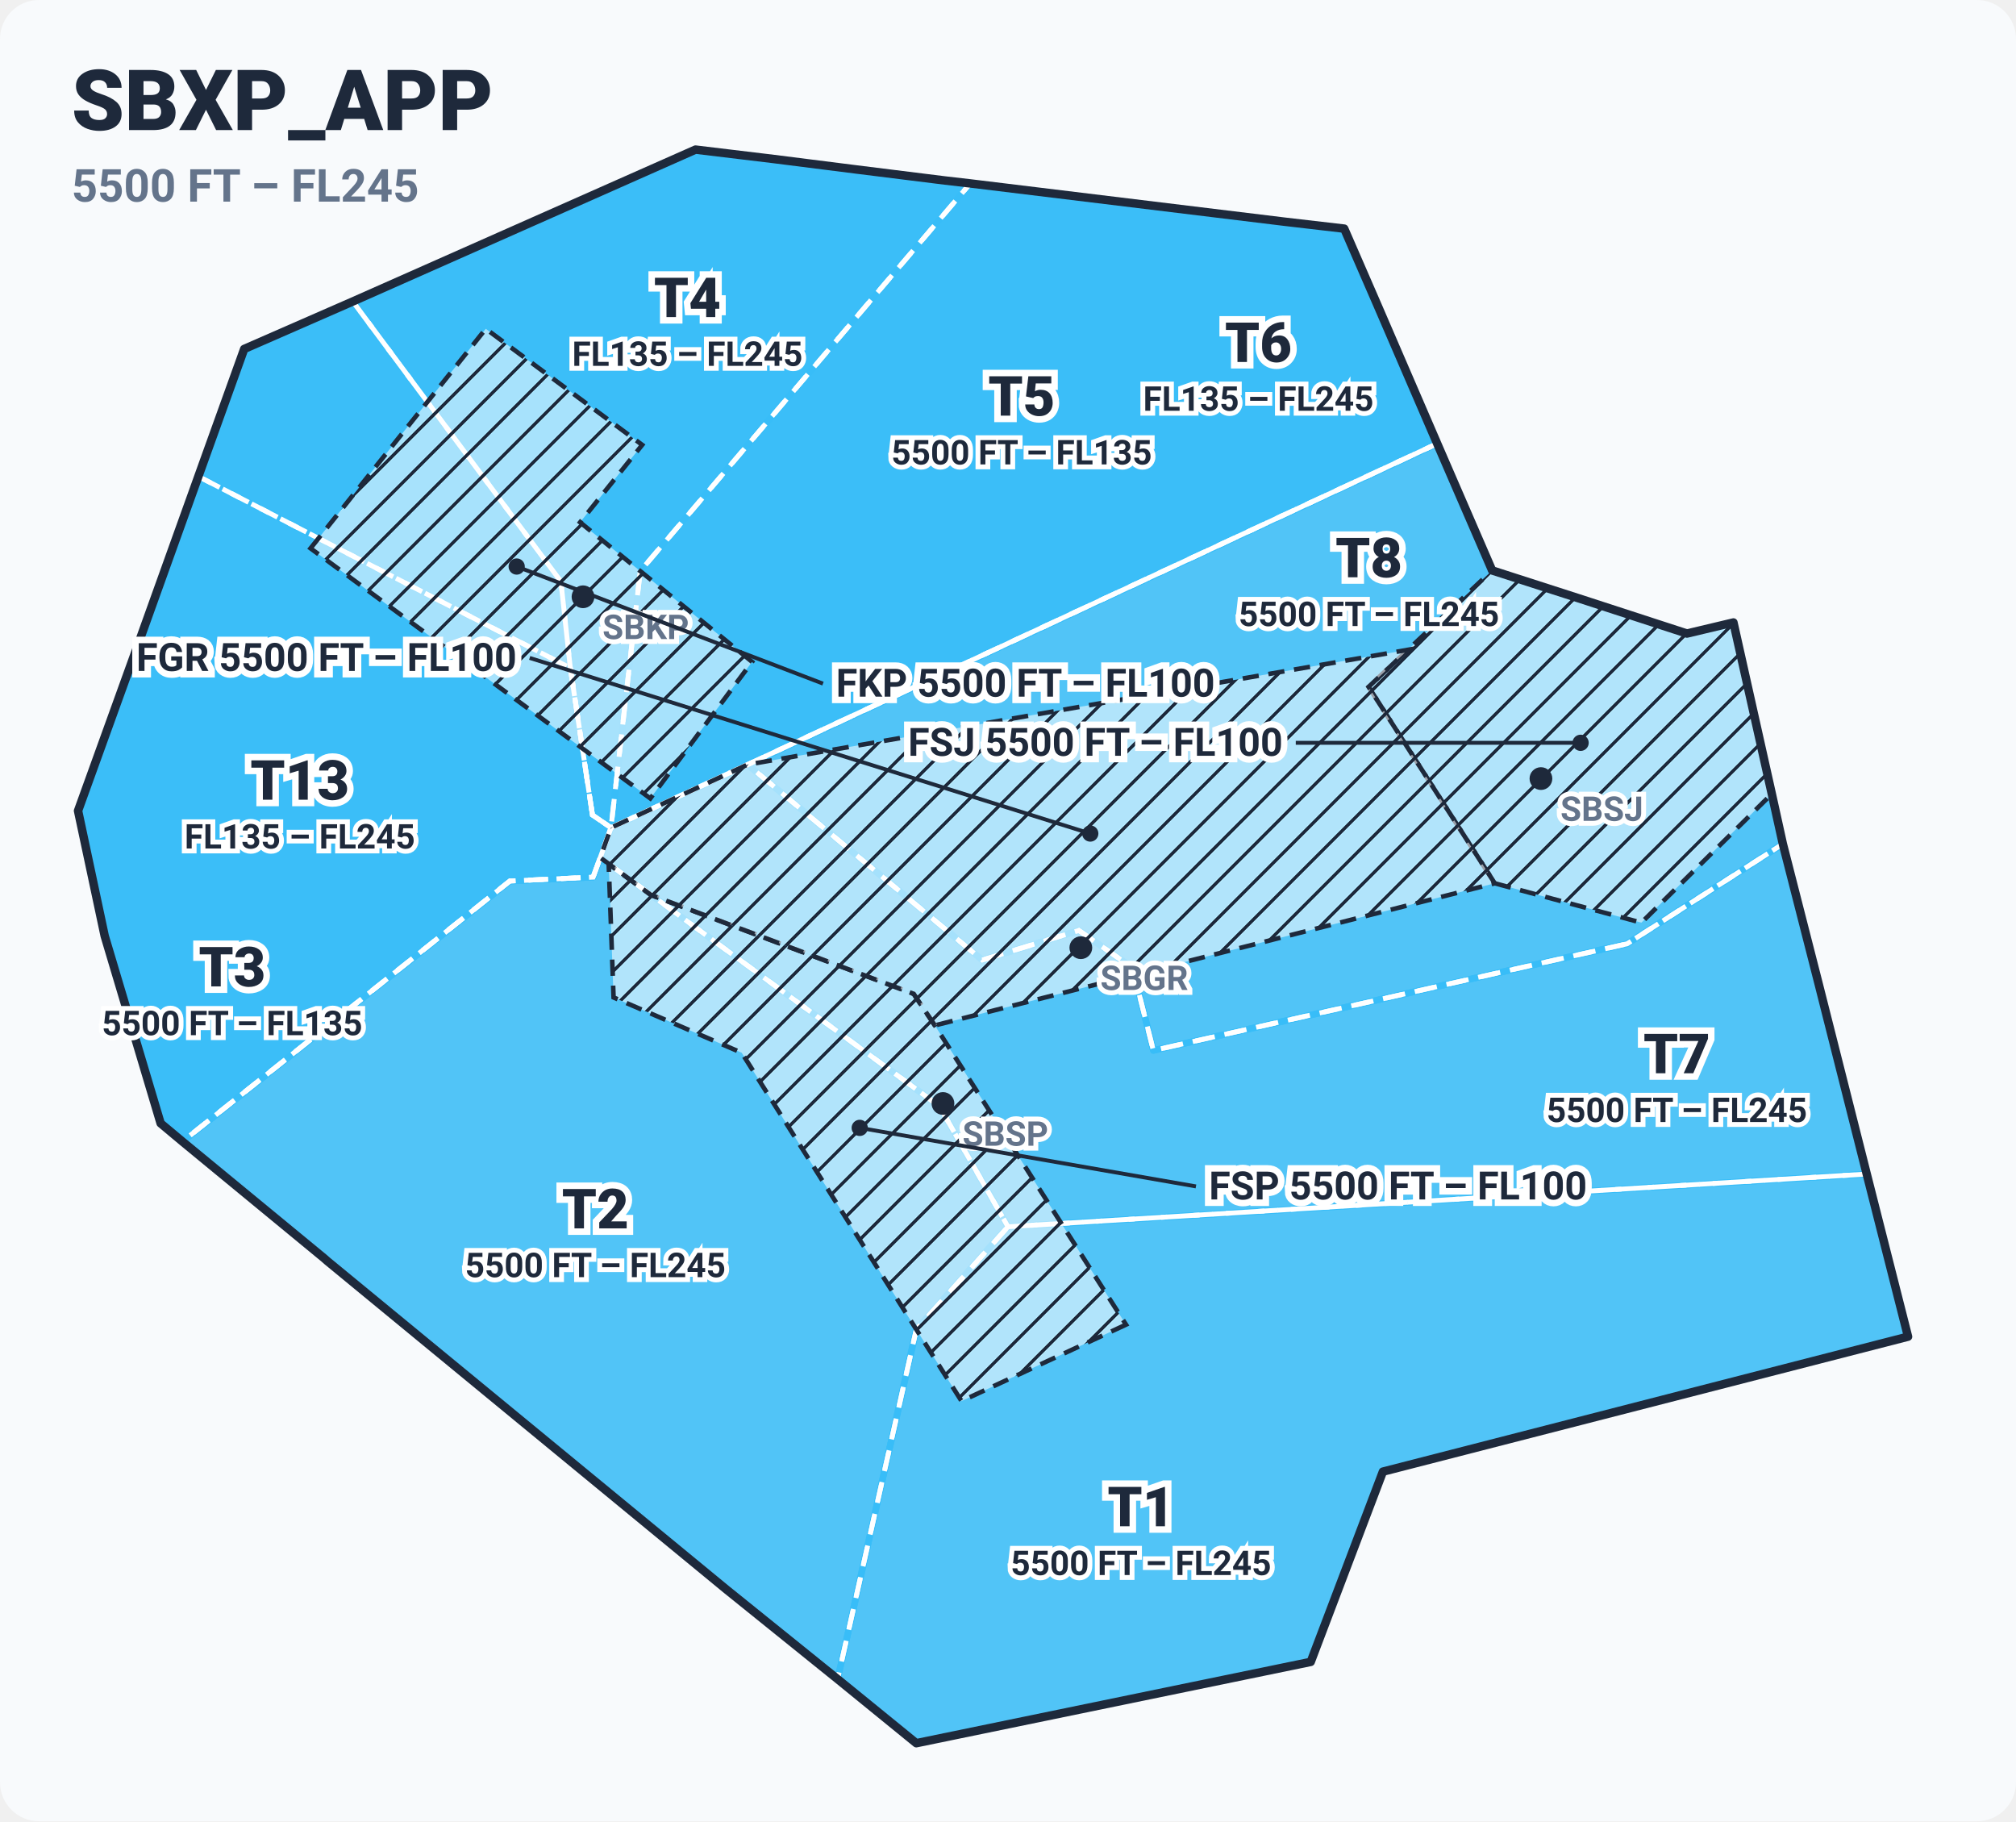
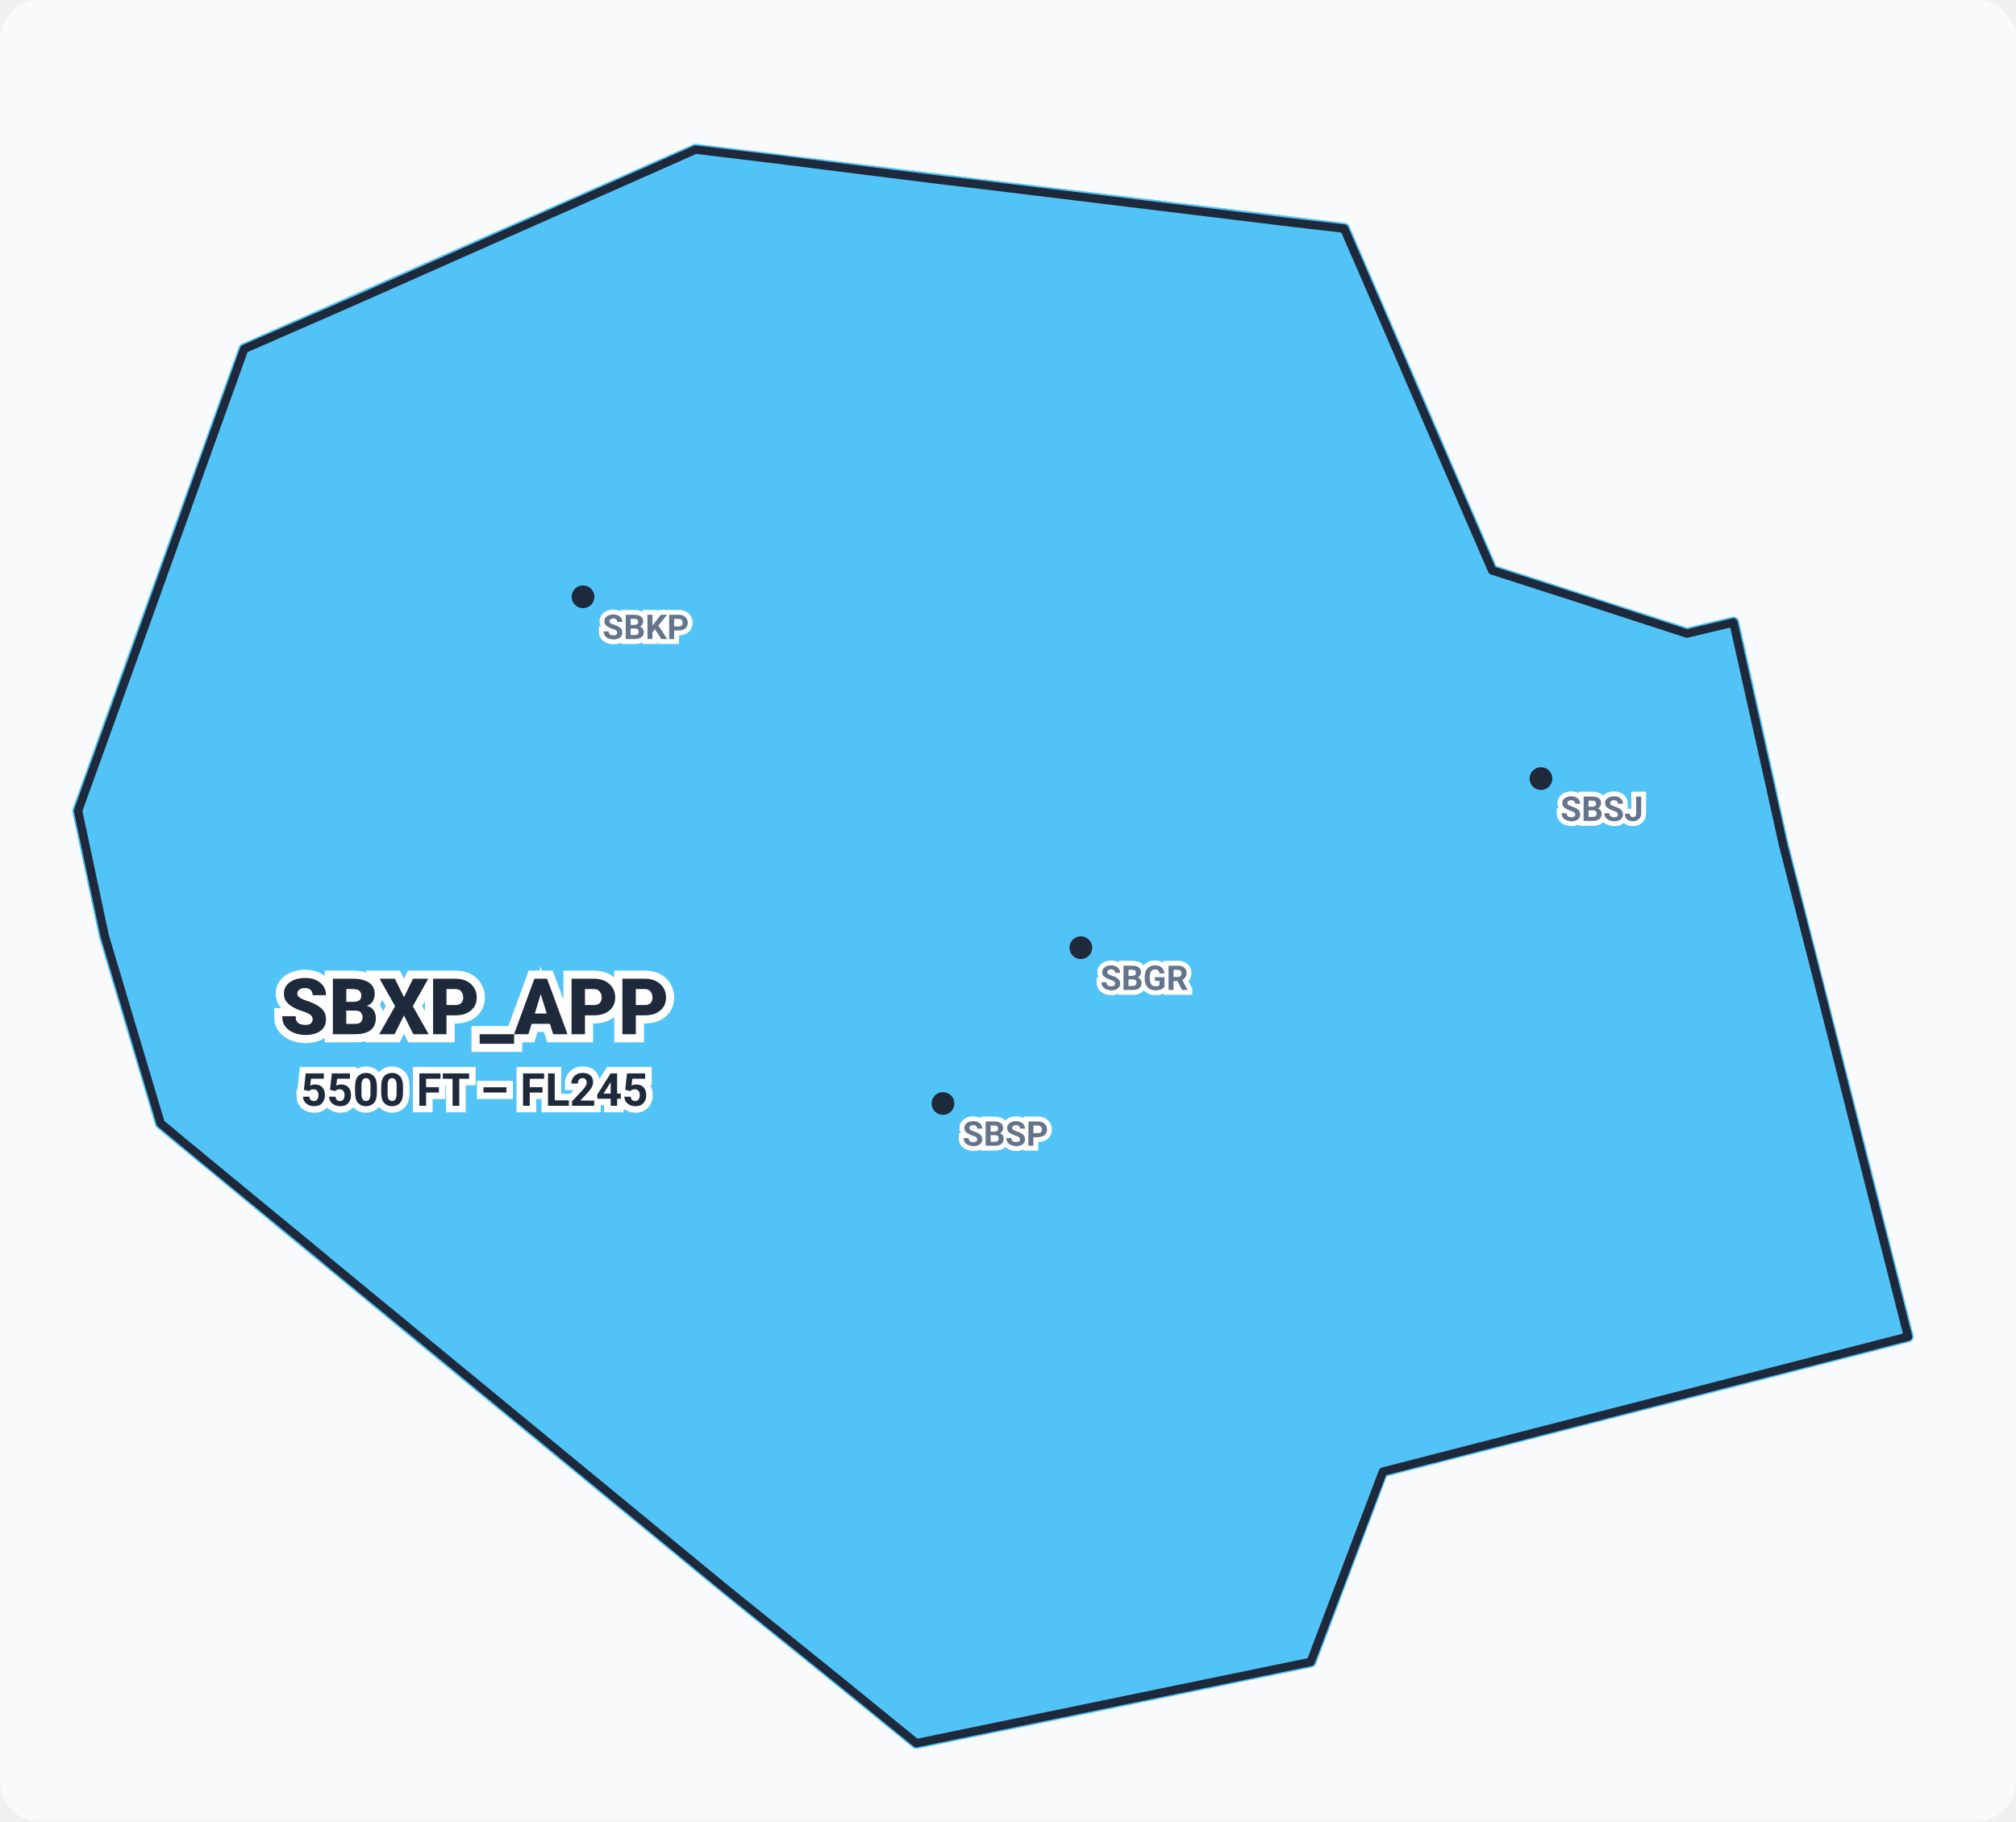
<svg xmlns="http://www.w3.org/2000/svg" viewBox="0 0 620 560" width="620" height="560" role="img" aria-label="TMA São Paulo: setores do APP" font-family="Ubuntu Sans, Ubuntu, Segoe UI, Roboto, Arial, sans-serif">
  <rect width="620" height="560" rx="12" fill="#f8fafc" />
-   <defs>
-     <pattern id="hach" width="8" height="8" patternUnits="userSpaceOnUse" patternTransform="rotate(45)">
-       <rect width="8" height="8" fill="#fff" fill-opacity="0.55" />
-       <path d="M0,0 V8" stroke="#1e293b" stroke-width="2" />
-     </pattern>
-     <clipPath id="clip-alvo">
-       <path d="M586.8,411.0 L425.2,452.5 L403.1,511.0 L281.8,536.0 L257.6,516.3 L281.8,408.8 L310.0,377.2 L574.1,361.0 L586.8,411.0 Z" />
-       <path d="M32.2,287.8 L24.0,249.3 L61.0,146.5 L175.4,205.4 L182.2,250.6 L187.9,254.5 L182.4,269.7 L156.8,270.9 L56.1,351.0 L49.4,345.4 L32.2,287.8 Z" />
-       <path d="M223.6,488.9 L124.9,407.8 L56.1,351.0 L156.8,270.9 L182.4,269.7 L184.6,263.7 L286.8,338.6 L289.4,341.0 L310.0,377.2 L281.8,408.8 L257.6,516.3 L223.6,488.9 Z" />
-       <path d="M187.9,254.5 L182.4,269.7 L156.8,270.9 L56.1,351.0 L49.4,345.4 L32.2,287.8 L24.0,249.3 L75.1,107.3 L108.5,92.7 L172.5,178.8 L175.4,205.4 L182.2,250.6 L187.9,254.5 Z" />
-       <path d="M182.2,250.6 L175.4,205.4 L61.0,146.5 L75.1,107.3 L213.9,46.0 L298.4,56.4 L196.9,175.6 L187.9,254.5 L182.2,250.6 Z" />
-       <path d="M175.4,205.4 L172.5,178.8 L108.5,92.7 L213.9,46.0 L298.4,56.4 L413.4,70.3 L442.0,136.4 L229.9,235.1 L187.9,254.5 L182.2,250.6 L175.4,205.4 Z" />
-       <path d="M298.4,56.4 L413.4,70.3 L442.0,136.4 L229.9,235.1 L187.9,254.5 L196.9,175.6 L298.4,56.4 Z" />
-       <path d="M289.4,341.0 L286.8,338.6 L184.6,263.7 L187.9,254.5 L229.9,235.1 L302.1,295.2 L331.8,286.1 L348.3,297.6 L354.7,323.0 L500.4,290.2 L548.3,259.5 L574.1,361.0 L310.0,377.2 L289.4,341.0 Z" />
-       <path d="M500.4,290.2 L354.7,323.0 L348.3,297.6 L331.8,286.1 L302.1,295.2 L229.9,235.1 L442.0,136.4 L458.9,175.4 L518.8,194.8 L533.1,191.4 L548.3,259.5 L500.4,290.2 Z" />
-     </clipPath>
-   </defs>
  <path d="M485.6,184.0 L458.9,175.4 L442.0,136.4 L423.7,94.0 L413.4,70.3 L395.3,68.2 L298.4,56.4 L290.6,55.5 L263.3,52.1 L238.0,48.9 L213.9,46.0 L108.5,92.7 L75.1,107.3 L61.0,146.5 L42.3,198.6 L24.0,249.3 L32.2,287.8 L49.4,345.4 L56.1,351.0 L99.7,386.9 L100.6,387.7 L223.6,488.9 L224.6,489.7 L257.6,516.3 L281.8,536.0 L403.1,511.0 L425.3,452.5 L586.8,411.0 L574.1,361.0 L559.3,302.5 L548.3,259.5 L544.9,244.1 L533.1,191.4 L518.8,194.8 L485.6,184.0 Z" fill="#e2e8f0" />
-   <path d="M586.8,411.0 L425.2,452.5 L403.1,511.0 L281.8,536.0 L257.6,516.3 L281.8,408.8 L310.0,377.2 L574.1,361.0 L586.8,411.0 Z" fill="#38bdf8" fill-opacity="0.85" stroke="#38bdf8" stroke-width="2" stroke-linejoin="round" />
-   <path d="M32.2,287.8 L24.0,249.3 L61.0,146.5 L175.4,205.4 L182.2,250.6 L187.9,254.5 L182.4,269.7 L156.8,270.9 L56.1,351.0 L49.4,345.4 L32.2,287.8 Z" fill="#38bdf8" fill-opacity="0.85" stroke="#38bdf8" stroke-width="2" stroke-linejoin="round" />
-   <path d="M223.6,488.9 L124.9,407.8 L56.1,351.0 L156.8,270.9 L182.4,269.7 L184.6,263.7 L286.8,338.6 L289.4,341.0 L310.0,377.2 L281.8,408.8 L257.6,516.3 L223.6,488.9 Z" fill="#38bdf8" fill-opacity="0.85" stroke="#38bdf8" stroke-width="2" stroke-linejoin="round" />
-   <path d="M187.9,254.5 L182.4,269.7 L156.8,270.9 L56.1,351.0 L49.4,345.4 L32.2,287.8 L24.0,249.3 L75.1,107.3 L108.5,92.7 L172.5,178.8 L175.4,205.4 L182.2,250.6 L187.9,254.5 Z" fill="#38bdf8" fill-opacity="0.85" stroke="#38bdf8" stroke-width="2" stroke-linejoin="round" />
-   <path d="M182.2,250.6 L175.4,205.4 L61.0,146.5 L75.1,107.3 L213.9,46.0 L298.4,56.4 L196.9,175.6 L187.9,254.5 L182.2,250.6 Z" fill="#38bdf8" fill-opacity="0.85" stroke="#38bdf8" stroke-width="2" stroke-linejoin="round" />
-   <path d="M175.4,205.4 L172.5,178.8 L108.5,92.7 L213.9,46.0 L298.4,56.4 L413.4,70.3 L442.0,136.4 L229.9,235.1 L187.9,254.5 L182.2,250.6 L175.4,205.4 Z" fill="#38bdf8" fill-opacity="0.85" stroke="#38bdf8" stroke-width="2" stroke-linejoin="round" />
-   <path d="M298.4,56.4 L413.4,70.3 L442.0,136.4 L229.9,235.1 L187.9,254.5 L196.9,175.6 L298.4,56.4 Z" fill="#38bdf8" fill-opacity="0.85" stroke="#38bdf8" stroke-width="2" stroke-linejoin="round" />
-   <path d="M289.4,341.0 L286.8,338.6 L184.6,263.7 L187.9,254.5 L229.9,235.1 L302.1,295.2 L331.8,286.1 L348.3,297.6 L354.7,323.0 L500.4,290.2 L548.3,259.5 L574.1,361.0 L310.0,377.2 L289.4,341.0 Z" fill="#38bdf8" fill-opacity="0.85" stroke="#38bdf8" stroke-width="2" stroke-linejoin="round" />
-   <path d="M500.4,290.2 L354.7,323.0 L348.3,297.6 L331.8,286.1 L302.1,295.2 L229.9,235.1 L442.0,136.4 L458.9,175.4 L518.8,194.8 L533.1,191.4 L548.3,259.5 L500.4,290.2 Z" fill="#38bdf8" fill-opacity="0.85" stroke="#38bdf8" stroke-width="2" stroke-linejoin="round" />
-   <path d="M586.8,411.0 L425.2,452.5 L403.1,511.0 L281.8,536.0 L257.6,516.3 L281.8,408.8 L310.0,377.2 L574.1,361.0 L586.8,411.0 Z" fill="none" stroke="#fff" stroke-width="1.5" stroke-dasharray="6 4" />
-   <path d="M32.2,287.8 L24.0,249.3 L61.0,146.5 L175.4,205.4 L182.2,250.6 L187.9,254.5 L182.4,269.7 L156.8,270.9 L56.1,351.0 L49.4,345.4 L32.2,287.8 Z" fill="none" stroke="#fff" stroke-width="1.5" stroke-dasharray="6 4" />
-   <path d="M223.6,488.9 L124.9,407.8 L56.1,351.0 L156.8,270.9 L182.4,269.7 L184.6,263.7 L286.8,338.6 L289.4,341.0 L310.0,377.2 L281.8,408.8 L257.6,516.3 L223.6,488.9 Z" fill="none" stroke="#fff" stroke-width="1.5" stroke-dasharray="6 4" />
-   <path d="M187.9,254.5 L182.4,269.7 L156.8,270.9 L56.1,351.0 L49.4,345.4 L32.2,287.8 L24.0,249.3 L75.1,107.3 L108.5,92.7 L172.5,178.8 L175.4,205.4 L182.2,250.6 L187.9,254.5 Z" fill="none" stroke="#fff" stroke-width="1.5" stroke-dasharray="6 4" />
-   <path d="M182.2,250.6 L175.4,205.4 L61.0,146.5 L75.1,107.3 L213.9,46.0 L298.4,56.4 L196.9,175.6 L187.9,254.5 L182.2,250.6 Z" fill="none" stroke="#fff" stroke-width="1.5" stroke-dasharray="6 4" />
-   <path d="M175.4,205.4 L172.5,178.8 L108.5,92.7 L213.9,46.0 L298.4,56.4 L413.4,70.3 L442.0,136.4 L229.9,235.1 L187.9,254.5 L182.2,250.6 L175.4,205.4 Z" fill="none" stroke="#fff" stroke-width="1.5" stroke-dasharray="6 4" />
-   <path d="M298.4,56.4 L413.4,70.3 L442.0,136.4 L229.9,235.1 L187.9,254.5 L196.9,175.6 L298.4,56.4 Z" fill="none" stroke="#fff" stroke-width="1.5" stroke-dasharray="6 4" />
-   <path d="M289.4,341.0 L286.8,338.6 L184.6,263.7 L187.9,254.5 L229.9,235.1 L302.1,295.2 L331.8,286.1 L348.3,297.6 L354.7,323.0 L500.4,290.2 L548.3,259.5 L574.1,361.0 L310.0,377.2 L289.4,341.0 Z" fill="none" stroke="#fff" stroke-width="1.5" stroke-dasharray="6 4" />
-   <path d="M500.4,290.2 L354.7,323.0 L348.3,297.6 L331.8,286.1 L302.1,295.2 L229.9,235.1 L442.0,136.4 L458.9,175.4 L518.8,194.8 L533.1,191.4 L548.3,259.5 L500.4,290.2 Z" fill="none" stroke="#fff" stroke-width="1.5" stroke-dasharray="6 4" />
-   <path d="M346.3,407.3 L295.7,430.8 L228.1,323.7 L188.7,306.7 L187.2,265.7 L200.2,275.2 L281.0,305.6 L287.5,315.3 L346.3,407.3 Z" fill="url(#hach)" stroke="#1e293b" stroke-width="1.4" stroke-dasharray="5 3" clip-path="url(#clip-alvo)" />
-   <path d="M533.1,191.4 L544.9,244.1 L504.8,283.7 L459.7,271.6 L420.9,211.2 L458.9,175.4 L518.8,194.8 L533.1,191.4 Z" fill="url(#hach)" stroke="#1e293b" stroke-width="1.4" stroke-dasharray="5 3" />
-   <path d="M95.5,168.6 L149.4,101.1 L197.5,136.8 L178.4,160.6 L231.3,203.5 L200.0,245.5 L95.5,168.6 Z" fill="url(#hach)" stroke="#1e293b" stroke-width="1.4" stroke-dasharray="5 3" clip-path="url(#clip-alvo)" />
-   <path d="M287.5,315.3 L281.0,305.6 L200.2,275.2 L184.6,263.7 L187.9,254.5 L229.9,235.1 L433.0,199.8 L420.9,211.2 L459.7,271.6 L287.5,315.3 Z" fill="url(#hach)" stroke="#1e293b" stroke-width="1.4" stroke-dasharray="5 3" clip-path="url(#clip-alvo)" />
+   <g>
+     <path d="M586.8,411.0 L425.2,452.5 L403.1,511.0 L281.8,536.0 L257.6,516.3 L281.8,408.8 L310.0,377.2 L574.1,361.0 L586.8,411.0 Z" fill="#52c3f7" stroke="#52c3f7" stroke-width="3.5" stroke-linejoin="round" />
+     <path d="M533.1,191.4 L544.9,244.1 L504.8,283.7 L459.7,271.6 L420.9,211.2 L458.9,175.4 L518.8,194.8 L533.1,191.4 Z" fill="#52c3f7" stroke="#52c3f7" stroke-width="3.5" stroke-linejoin="round" />
+     <path d="M32.2,287.8 L24.0,249.3 L61.0,146.5 L175.4,205.4 L182.2,250.6 L187.9,254.5 L182.4,269.7 L156.8,270.9 L56.1,351.0 L49.4,345.4 L32.2,287.8 Z" fill="#52c3f7" stroke="#52c3f7" stroke-width="3.5" stroke-linejoin="round" />
+     <path d="M223.6,488.9 L124.9,407.8 L56.1,351.0 L156.8,270.9 L182.4,269.7 L184.6,263.7 L286.8,338.6 L289.4,341.0 L310.0,377.2 L281.8,408.8 L257.6,516.3 L223.6,488.9 Z" fill="#52c3f7" stroke="#52c3f7" stroke-width="3.5" stroke-linejoin="round" />
+     <path d="M187.9,254.5 L182.4,269.7 L156.8,270.9 L56.1,351.0 L49.4,345.4 L32.2,287.8 L24.0,249.3 L75.1,107.3 L108.5,92.7 L172.5,178.8 L175.4,205.4 L182.2,250.6 L187.9,254.5 Z" fill="#52c3f7" stroke="#52c3f7" stroke-width="3.5" stroke-linejoin="round" />
+     <path d="M182.2,250.6 L175.4,205.4 L61.0,146.5 L75.1,107.3 L213.9,46.0 L298.4,56.4 L196.9,175.6 L187.9,254.5 L182.2,250.6 Z" fill="#52c3f7" stroke="#52c3f7" stroke-width="3.5" stroke-linejoin="round" />
+     <path d="M175.4,205.4 L172.5,178.8 L108.5,92.7 L213.9,46.0 L298.4,56.4 L413.4,70.3 L442.0,136.4 L229.9,235.1 L187.9,254.5 L182.2,250.6 L175.4,205.4 Z" fill="#52c3f7" stroke="#52c3f7" stroke-width="3.5" stroke-linejoin="round" />
+     <path d="M298.4,56.4 L413.4,70.3 L442.0,136.4 L229.9,235.1 L187.9,254.5 L196.9,175.6 L298.4,56.4 Z" fill="#52c3f7" stroke="#52c3f7" stroke-width="3.5" stroke-linejoin="round" />
+     <path d="M289.4,341.0 L286.8,338.6 L184.6,263.7 L187.9,254.5 L229.9,235.1 L302.1,295.2 L331.8,286.1 L348.3,297.6 L354.7,323.0 L500.4,290.2 L548.3,259.5 L574.1,361.0 L310.0,377.2 L289.4,341.0 Z" fill="#52c3f7" stroke="#52c3f7" stroke-width="3.5" stroke-linejoin="round" />
+     <path d="M500.4,290.2 L354.7,323.0 L348.3,297.6 L331.8,286.1 L302.1,295.2 L229.9,235.1 L442.0,136.4 L458.9,175.4 L518.8,194.8 L533.1,191.4 L548.3,259.5 L500.4,290.2 Z" fill="#52c3f7" stroke="#52c3f7" stroke-width="3.5" stroke-linejoin="round" />
+   </g>
  <path d="M485.6,184.0 L458.9,175.4 L442.0,136.4 L423.7,94.0 L413.4,70.3 L395.3,68.2 L298.4,56.4 L290.6,55.5 L263.3,52.1 L238.0,48.9 L213.9,46.0 L108.5,92.7 L75.1,107.3 L61.0,146.5 L42.3,198.6 L24.0,249.3 L32.2,287.8 L49.4,345.4 L56.1,351.0 L99.7,386.9 L100.6,387.7 L223.6,488.9 L224.6,489.7 L257.6,516.3 L281.8,536.0 L403.1,511.0 L425.3,452.5 L586.8,411.0 L574.1,361.0 L559.3,302.5 L548.3,259.5 L544.9,244.1 L533.1,191.4 L518.8,194.8 L485.6,184.0 Z" fill="none" stroke="#1e293b" stroke-width="2.6" stroke-linejoin="round" />
  <circle cx="332.4" cy="291.4" r="3.5" fill="#1e293b" />
  <text x="338.4" y="304.4" font-size="10.5" fill="#64748b" font-weight="600" paint-order="stroke" stroke="#fff" stroke-width="3">SBGR</text>
  <circle cx="290.0" cy="339.3" r="3.5" fill="#1e293b" />
  <text x="296.0" y="352.3" font-size="10.5" fill="#64748b" font-weight="600" paint-order="stroke" stroke="#fff" stroke-width="3">SBSP</text>
  <circle cx="179.3" cy="183.5" r="3.5" fill="#1e293b" />
  <text x="185.3" y="196.5" font-size="10.5" fill="#64748b" font-weight="600" paint-order="stroke" stroke="#fff" stroke-width="3">SBKP</text>
  <circle cx="473.9" cy="239.4" r="3.5" fill="#1e293b" />
  <text x="479.9" y="252.4" font-size="10.5" fill="#64748b" font-weight="600" paint-order="stroke" stroke="#fff" stroke-width="3">SBSJ</text>
-   <text x="350.9" y="469.3" text-anchor="middle" font-size="17" font-weight="800" fill="#1e293b" paint-order="stroke" stroke="#fff" stroke-width="4">T1</text>
-   <text x="350.9" y="484.3" text-anchor="middle" font-size="10.5" font-weight="700" fill="#1e293b" paint-order="stroke" stroke="#fff" stroke-width="3">5500 FT – FL245</text>
-   <text x="92.2" y="245.9" text-anchor="middle" font-size="17" font-weight="800" fill="#1e293b" paint-order="stroke" stroke="#fff" stroke-width="4">T13</text>
-   <text x="92.2" y="260.9" text-anchor="middle" font-size="10.5" font-weight="700" fill="#1e293b" paint-order="stroke" stroke="#fff" stroke-width="3">FL135 – FL245</text>
-   <text x="183.1" y="377.7" text-anchor="middle" font-size="17" font-weight="800" fill="#1e293b" paint-order="stroke" stroke="#fff" stroke-width="4">T2</text>
-   <text x="183.1" y="392.7" text-anchor="middle" font-size="10.5" font-weight="700" fill="#1e293b" paint-order="stroke" stroke="#fff" stroke-width="3">5500 FT – FL245</text>
-   <text x="71.4" y="303.3" text-anchor="middle" font-size="17" font-weight="800" fill="#1e293b" paint-order="stroke" stroke="#fff" stroke-width="4">T3</text>
-   <text x="71.4" y="318.3" text-anchor="middle" font-size="10.5" font-weight="700" fill="#1e293b" paint-order="stroke" stroke="#fff" stroke-width="3">5500 FT – FL135</text>
-   <text x="211.4" y="97.5" text-anchor="middle" font-size="17" font-weight="800" fill="#1e293b" paint-order="stroke" stroke="#fff" stroke-width="4">T4</text>
-   <text x="211.4" y="112.5" text-anchor="middle" font-size="10.5" font-weight="700" fill="#1e293b" paint-order="stroke" stroke="#fff" stroke-width="3">FL135 – FL245</text>
-   <text x="314.2" y="127.8" text-anchor="middle" font-size="17" font-weight="800" fill="#1e293b" paint-order="stroke" stroke="#fff" stroke-width="4">T5</text>
-   <text x="314.2" y="142.8" text-anchor="middle" font-size="10.5" font-weight="700" fill="#1e293b" paint-order="stroke" stroke="#fff" stroke-width="3">5500 FT – FL135</text>
-   <text x="387.0" y="111.3" text-anchor="middle" font-size="17" font-weight="800" fill="#1e293b" paint-order="stroke" stroke="#fff" stroke-width="4">T6</text>
-   <text x="387.0" y="126.3" text-anchor="middle" font-size="10.5" font-weight="700" fill="#1e293b" paint-order="stroke" stroke="#fff" stroke-width="3">FL135 – FL245</text>
-   <text x="515.7" y="330.0" text-anchor="middle" font-size="17" font-weight="800" fill="#1e293b" paint-order="stroke" stroke="#fff" stroke-width="4">T7</text>
-   <text x="515.7" y="345.0" text-anchor="middle" font-size="10.5" font-weight="700" fill="#1e293b" paint-order="stroke" stroke="#fff" stroke-width="3">5500 FT – FL245</text>
-   <text x="421.0" y="177.5" text-anchor="middle" font-size="17" font-weight="800" fill="#1e293b" paint-order="stroke" stroke="#fff" stroke-width="4">T8</text>
-   <text x="421.0" y="192.5" text-anchor="middle" font-size="10.5" font-weight="700" fill="#1e293b" paint-order="stroke" stroke="#fff" stroke-width="3">5500 FT – FL245</text>
-   <path d="M158.9,174.2 L253.1,210.2" stroke="#1e293b" stroke-width="1.2" />
-   <circle cx="158.9" cy="174.2" r="2.5" fill="#1e293b" />
-   <text x="257.1" y="214.2" text-anchor="start" font-size="12" font-weight="700" fill="#1e293b" paint-order="stroke" stroke="#fff" stroke-width="4">FKP 5500 FT – FL100</text>
-   <path d="M486.1,228.4 L398.5,228.4" stroke="#1e293b" stroke-width="1.2" />
-   <circle cx="486.1" cy="228.4" r="2.5" fill="#1e293b" />
-   <text x="394.5" y="232.4" text-anchor="end" font-size="12" font-weight="700" fill="#1e293b" paint-order="stroke" stroke="#fff" stroke-width="4">FSJ 5500 FT – FL100</text>
-   <path d="M335.3,256.3 L162.9,202.3" stroke="#1e293b" stroke-width="1.2" />
-   <circle cx="335.3" cy="256.3" r="2.5" fill="#1e293b" />
-   <text x="158.9" y="206.3" text-anchor="end" font-size="12" font-weight="700" fill="#1e293b" paint-order="stroke" stroke="#fff" stroke-width="4">FGR 5500 FT – FL100</text>
-   <path d="M264.4,346.8 L367.8,364.8" stroke="#1e293b" stroke-width="1.2" />
-   <circle cx="264.4" cy="346.8" r="2.5" fill="#1e293b" />
-   <text x="371.8" y="368.8" text-anchor="start" font-size="12" font-weight="700" fill="#1e293b" paint-order="stroke" stroke="#fff" stroke-width="4">FSP 5500 FT – FL100</text>
-   <text x="22" y="40" font-size="26" font-weight="800" fill="#1e293b">SBXP_APP</text>
-   <text x="22" y="62" font-size="14" font-weight="700" fill="#64748b">5500 FT – FL245</text>
+   <text x="145.9" y="318.0" text-anchor="middle" font-size="24" font-weight="800" fill="#1e293b" paint-order="stroke" stroke="#fff" stroke-width="5">SBXP_APP</text>
+   <text x="145.9" y="340.0" text-anchor="middle" font-size="14" font-weight="700" fill="#1e293b" paint-order="stroke" stroke="#fff" stroke-width="4">5500 FT – FL245</text>
</svg>
